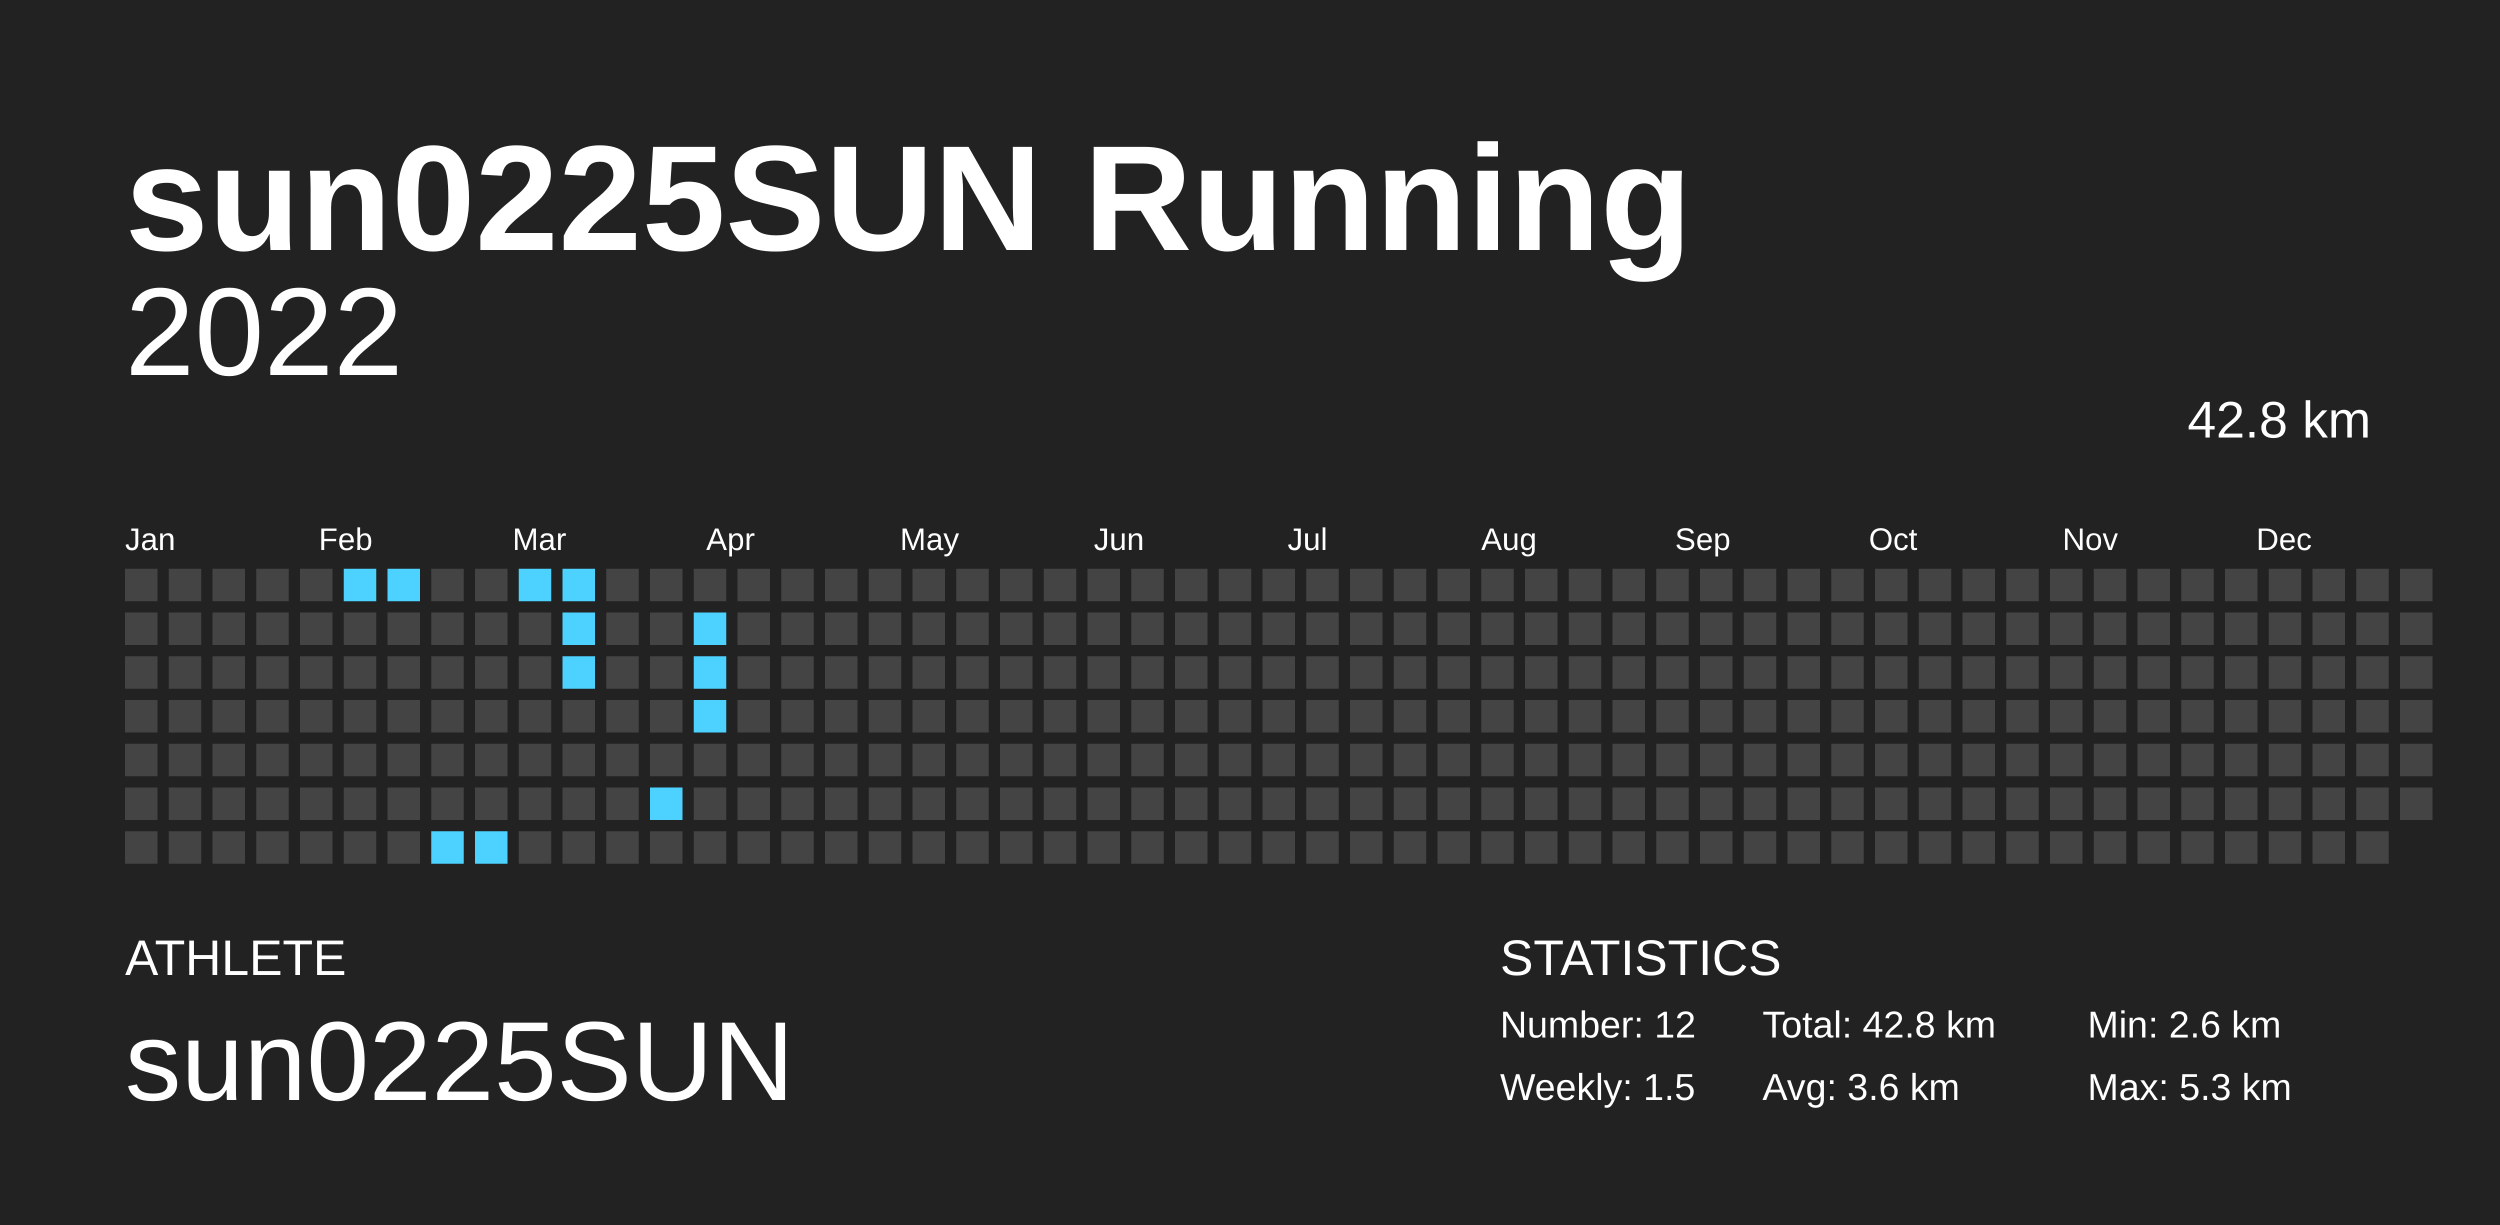
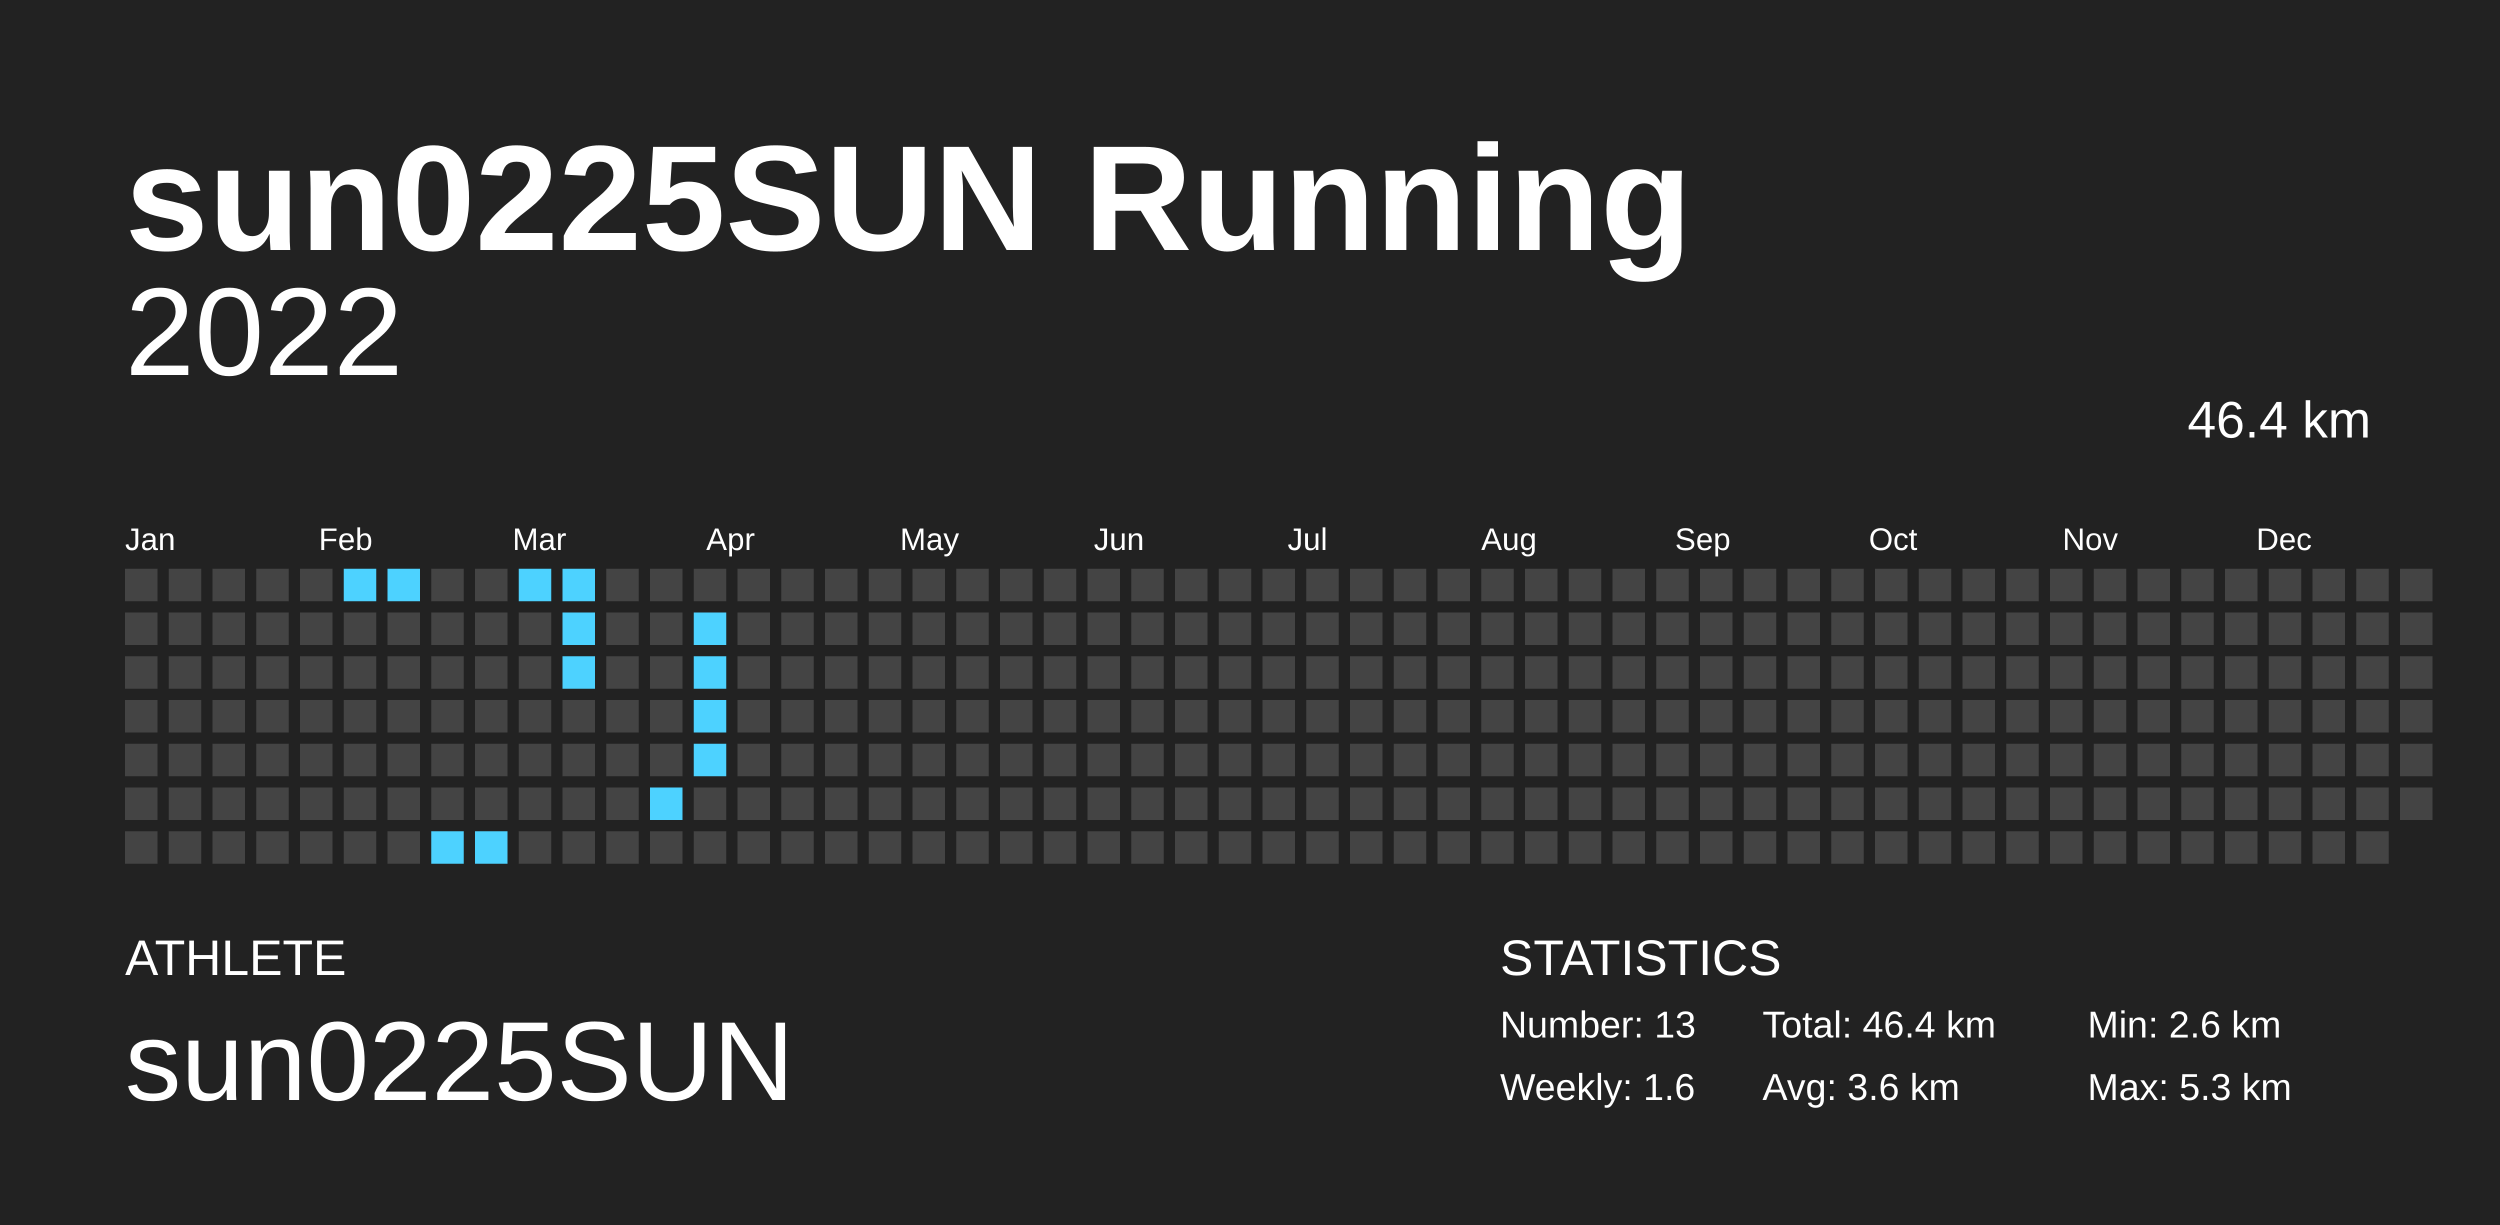
<svg xmlns="http://www.w3.org/2000/svg" baseProfile="full" height="98mm" version="1.1" viewBox="0,0,200,98" width="200mm">
  <defs />
  <rect fill="#222222" height="98" width="200" x="0" y="0" />
  <text fill="#FFFFFF" style="font-size:12px; font-family:Arial; font-weight:bold;" x="10" y="20">sun0225SUN Running</text>
  <text fill="#FFFFFF" style="font-size:4px; font-family:Arial" x="10" y="78">ATHLETE</text>
  <text fill="#FFFFFF" style="font-size:9px; font-family:Arial" x="10" y="88">sun0225SUN</text>
  <text fill="#FFFFFF" style="font-size:4px; font-family:Arial" x="120" y="78">STATISTICS</text>
-   <text fill="#FFFFFF" style="font-size:3px; font-family:Arial" x="120" y="83">Number: 12</text>
-   <text fill="#FFFFFF" style="font-size:3px; font-family:Arial" x="120" y="88">Weekly: 1.5</text>
-   <text fill="#FFFFFF" style="font-size:3px; font-family:Arial" x="141" y="83">Total: 42.8 km</text>
+   <text fill="#FFFFFF" style="font-size:3px; font-family:Arial" x="120" y="83">Number: 13</text>
+   <text fill="#FFFFFF" style="font-size:3px; font-family:Arial" x="120" y="88">Weekly: 1.6</text>
+   <text fill="#FFFFFF" style="font-size:3px; font-family:Arial" x="141" y="83">Total: 46.4 km</text>
  <text fill="#FFFFFF" style="font-size:3px; font-family:Arial" x="141" y="88">Avg: 3.6 km</text>
  <text fill="#FFFFFF" style="font-size:3px; font-family:Arial" x="167" y="83">Min: 2.6 km</text>
  <text fill="#FFFFFF" style="font-size:3px; font-family:Arial" x="167" y="88">Max: 5.3 km</text>
  <text alignment-baseline="hanging" fill="#FFFFFF" style="font-size:10.0px; font-family:Arial;" x="10" y="30">2022</text>
-   <text alignment-baseline="hanging" fill="#FFFFFF" style="font-size:4.125px; font-family:Arial;" x="175" y="35">42.8 km</text>
+   <text alignment-baseline="hanging" fill="#FFFFFF" style="font-size:4.125px; font-family:Arial;" x="175" y="35">46.4 km</text>
  <text fill="#FFFFFF" style="font-size:2.5px; font-family:Arial" x="10.0" y="44">Jan</text>
  <text fill="#FFFFFF" style="font-size:2.5px; font-family:Arial" x="25.5" y="44">Feb</text>
  <text fill="#FFFFFF" style="font-size:2.5px; font-family:Arial" x="41.0" y="44">Mar</text>
  <text fill="#FFFFFF" style="font-size:2.5px; font-family:Arial" x="56.5" y="44">Apr</text>
  <text fill="#FFFFFF" style="font-size:2.5px; font-family:Arial" x="72.0" y="44">May</text>
  <text fill="#FFFFFF" style="font-size:2.5px; font-family:Arial" x="87.5" y="44">Jun</text>
  <text fill="#FFFFFF" style="font-size:2.5px; font-family:Arial" x="103.0" y="44">Jul</text>
  <text fill="#FFFFFF" style="font-size:2.5px; font-family:Arial" x="118.5" y="44">Aug</text>
  <text fill="#FFFFFF" style="font-size:2.5px; font-family:Arial" x="134.0" y="44">Sep</text>
  <text fill="#FFFFFF" style="font-size:2.5px; font-family:Arial" x="149.5" y="44">Oct</text>
  <text fill="#FFFFFF" style="font-size:2.5px; font-family:Arial" x="165.0" y="44">Nov</text>
  <text fill="#FFFFFF" style="font-size:2.5px; font-family:Arial" x="180.5" y="44">Dec</text>
  <rect fill="#444444" height="2.6" width="2.6" x="10.0" y="45.5" />
  <rect fill="#444444" height="2.6" width="2.6" x="10.0" y="49.0" />
  <rect fill="#444444" height="2.6" width="2.6" x="10.0" y="52.5" />
  <rect fill="#444444" height="2.6" width="2.6" x="10.0" y="56.0" />
  <rect fill="#444444" height="2.6" width="2.6" x="10.0" y="59.5" />
  <rect fill="#444444" height="2.6" width="2.6" x="10.0" y="63.0" />
  <rect fill="#444444" height="2.6" width="2.6" x="10.0" y="66.5" />
  <rect fill="#444444" height="2.6" width="2.6" x="13.5" y="45.5" />
  <rect fill="#444444" height="2.6" width="2.6" x="13.5" y="49.0" />
  <rect fill="#444444" height="2.6" width="2.6" x="13.5" y="52.5" />
  <rect fill="#444444" height="2.6" width="2.6" x="13.5" y="56.0" />
  <rect fill="#444444" height="2.6" width="2.6" x="13.5" y="59.5" />
  <rect fill="#444444" height="2.6" width="2.6" x="13.5" y="63.0" />
  <rect fill="#444444" height="2.6" width="2.6" x="13.5" y="66.5" />
  <rect fill="#444444" height="2.6" width="2.6" x="17.0" y="45.5" />
  <rect fill="#444444" height="2.6" width="2.6" x="17.0" y="49.0" />
  <rect fill="#444444" height="2.6" width="2.6" x="17.0" y="52.5" />
  <rect fill="#444444" height="2.6" width="2.6" x="17.0" y="56.0" />
  <rect fill="#444444" height="2.6" width="2.6" x="17.0" y="59.5" />
  <rect fill="#444444" height="2.6" width="2.6" x="17.0" y="63.0" />
  <rect fill="#444444" height="2.6" width="2.6" x="17.0" y="66.5" />
  <rect fill="#444444" height="2.6" width="2.6" x="20.5" y="45.5" />
  <rect fill="#444444" height="2.6" width="2.6" x="20.5" y="49.0" />
  <rect fill="#444444" height="2.6" width="2.6" x="20.5" y="52.5" />
  <rect fill="#444444" height="2.6" width="2.6" x="20.5" y="56.0" />
  <rect fill="#444444" height="2.6" width="2.6" x="20.5" y="59.5" />
  <rect fill="#444444" height="2.6" width="2.6" x="20.5" y="63.0" />
  <rect fill="#444444" height="2.6" width="2.6" x="20.5" y="66.5" />
  <rect fill="#444444" height="2.6" width="2.6" x="24.0" y="45.5" />
  <rect fill="#444444" height="2.6" width="2.6" x="24.0" y="49.0" />
  <rect fill="#444444" height="2.6" width="2.6" x="24.0" y="52.5" />
  <rect fill="#444444" height="2.6" width="2.6" x="24.0" y="56.0" />
  <rect fill="#444444" height="2.6" width="2.6" x="24.0" y="59.5" />
  <rect fill="#444444" height="2.6" width="2.6" x="24.0" y="63.0" />
  <rect fill="#444444" height="2.6" width="2.6" x="24.0" y="66.5" />
  <rect fill="#4dd2ff" height="2.6" width="2.6" x="27.5" y="45.5" />
  <rect fill="#444444" height="2.6" width="2.6" x="27.5" y="49.0" />
  <rect fill="#444444" height="2.6" width="2.6" x="27.5" y="52.5" />
  <rect fill="#444444" height="2.6" width="2.6" x="27.5" y="56.0" />
  <rect fill="#444444" height="2.6" width="2.6" x="27.5" y="59.5" />
  <rect fill="#444444" height="2.6" width="2.6" x="27.5" y="63.0" />
  <rect fill="#444444" height="2.6" width="2.6" x="27.5" y="66.5" />
  <rect fill="#4dd2ff" height="2.6" width="2.6" x="31.0" y="45.5" />
  <rect fill="#444444" height="2.6" width="2.6" x="31.0" y="49.0" />
  <rect fill="#444444" height="2.6" width="2.6" x="31.0" y="52.5" />
  <rect fill="#444444" height="2.6" width="2.6" x="31.0" y="56.0" />
  <rect fill="#444444" height="2.6" width="2.6" x="31.0" y="59.5" />
  <rect fill="#444444" height="2.6" width="2.6" x="31.0" y="63.0" />
  <rect fill="#444444" height="2.6" width="2.6" x="31.0" y="66.5" />
  <rect fill="#444444" height="2.6" width="2.6" x="34.5" y="45.5" />
  <rect fill="#444444" height="2.6" width="2.6" x="34.5" y="49.0" />
  <rect fill="#444444" height="2.6" width="2.6" x="34.5" y="52.5" />
  <rect fill="#444444" height="2.6" width="2.6" x="34.5" y="56.0" />
  <rect fill="#444444" height="2.6" width="2.6" x="34.5" y="59.5" />
  <rect fill="#444444" height="2.6" width="2.6" x="34.5" y="63.0" />
  <rect fill="#4dd2ff" height="2.6" width="2.6" x="34.5" y="66.5" />
  <rect fill="#444444" height="2.6" width="2.6" x="38.0" y="45.5" />
  <rect fill="#444444" height="2.6" width="2.6" x="38.0" y="49.0" />
  <rect fill="#444444" height="2.6" width="2.6" x="38.0" y="52.5" />
  <rect fill="#444444" height="2.6" width="2.6" x="38.0" y="56.0" />
  <rect fill="#444444" height="2.6" width="2.6" x="38.0" y="59.5" />
  <rect fill="#444444" height="2.6" width="2.6" x="38.0" y="63.0" />
  <rect fill="#4dd2ff" height="2.6" width="2.6" x="38.0" y="66.5" />
  <rect fill="#4dd2ff" height="2.6" width="2.6" x="41.5" y="45.5" />
  <rect fill="#444444" height="2.6" width="2.6" x="41.5" y="49.0" />
  <rect fill="#444444" height="2.6" width="2.6" x="41.5" y="52.5" />
  <rect fill="#444444" height="2.6" width="2.6" x="41.5" y="56.0" />
  <rect fill="#444444" height="2.6" width="2.6" x="41.5" y="59.5" />
  <rect fill="#444444" height="2.6" width="2.6" x="41.5" y="63.0" />
  <rect fill="#444444" height="2.6" width="2.6" x="41.5" y="66.5" />
  <rect fill="#4dd2ff" height="2.6" width="2.6" x="45.0" y="45.5" />
  <rect fill="#4dd2ff" height="2.6" width="2.6" x="45.0" y="49.0" />
  <rect fill="#4dd2ff" height="2.6" width="2.6" x="45.0" y="52.5" />
  <rect fill="#444444" height="2.6" width="2.6" x="45.0" y="56.0" />
  <rect fill="#444444" height="2.6" width="2.6" x="45.0" y="59.5" />
  <rect fill="#444444" height="2.6" width="2.6" x="45.0" y="63.0" />
  <rect fill="#444444" height="2.6" width="2.6" x="45.0" y="66.5" />
  <rect fill="#444444" height="2.6" width="2.6" x="48.5" y="45.5" />
  <rect fill="#444444" height="2.6" width="2.6" x="48.5" y="49.0" />
  <rect fill="#444444" height="2.6" width="2.6" x="48.5" y="52.5" />
  <rect fill="#444444" height="2.6" width="2.6" x="48.5" y="56.0" />
  <rect fill="#444444" height="2.6" width="2.6" x="48.5" y="59.5" />
  <rect fill="#444444" height="2.6" width="2.6" x="48.5" y="63.0" />
  <rect fill="#444444" height="2.6" width="2.6" x="48.5" y="66.5" />
  <rect fill="#444444" height="2.6" width="2.6" x="52.0" y="45.5" />
  <rect fill="#444444" height="2.6" width="2.6" x="52.0" y="49.0" />
  <rect fill="#444444" height="2.6" width="2.6" x="52.0" y="52.5" />
  <rect fill="#444444" height="2.6" width="2.6" x="52.0" y="56.0" />
  <rect fill="#444444" height="2.6" width="2.6" x="52.0" y="59.5" />
  <rect fill="#4dd2ff" height="2.6" width="2.6" x="52.0" y="63.0" />
  <rect fill="#444444" height="2.6" width="2.6" x="52.0" y="66.5" />
  <rect fill="#444444" height="2.6" width="2.6" x="55.5" y="45.5" />
  <rect fill="#4dd2ff" height="2.6" width="2.6" x="55.5" y="49.0" />
  <rect fill="#4dd2ff" height="2.6" width="2.6" x="55.5" y="52.5" />
  <rect fill="#4dd2ff" height="2.6" width="2.6" x="55.5" y="56.0" />
-   <rect fill="#444444" height="2.6" width="2.6" x="55.5" y="59.5" />
+   <rect fill="#4dd2ff" height="2.6" width="2.6" x="55.5" y="59.5" />
  <rect fill="#444444" height="2.6" width="2.6" x="55.5" y="63.0" />
  <rect fill="#444444" height="2.6" width="2.6" x="55.5" y="66.5" />
  <rect fill="#444444" height="2.6" width="2.6" x="59.0" y="45.5" />
  <rect fill="#444444" height="2.6" width="2.6" x="59.0" y="49.0" />
  <rect fill="#444444" height="2.6" width="2.6" x="59.0" y="52.5" />
  <rect fill="#444444" height="2.6" width="2.6" x="59.0" y="56.0" />
  <rect fill="#444444" height="2.6" width="2.6" x="59.0" y="59.5" />
  <rect fill="#444444" height="2.6" width="2.6" x="59.0" y="63.0" />
  <rect fill="#444444" height="2.6" width="2.6" x="59.0" y="66.5" />
  <rect fill="#444444" height="2.6" width="2.6" x="62.5" y="45.5" />
  <rect fill="#444444" height="2.6" width="2.6" x="62.5" y="49.0" />
  <rect fill="#444444" height="2.6" width="2.6" x="62.5" y="52.5" />
  <rect fill="#444444" height="2.6" width="2.6" x="62.5" y="56.0" />
  <rect fill="#444444" height="2.6" width="2.6" x="62.5" y="59.5" />
  <rect fill="#444444" height="2.6" width="2.6" x="62.5" y="63.0" />
  <rect fill="#444444" height="2.6" width="2.6" x="62.5" y="66.5" />
  <rect fill="#444444" height="2.6" width="2.6" x="66.0" y="45.5" />
  <rect fill="#444444" height="2.6" width="2.6" x="66.0" y="49.0" />
  <rect fill="#444444" height="2.6" width="2.6" x="66.0" y="52.5" />
  <rect fill="#444444" height="2.6" width="2.6" x="66.0" y="56.0" />
  <rect fill="#444444" height="2.6" width="2.6" x="66.0" y="59.5" />
  <rect fill="#444444" height="2.6" width="2.6" x="66.0" y="63.0" />
  <rect fill="#444444" height="2.6" width="2.6" x="66.0" y="66.5" />
  <rect fill="#444444" height="2.6" width="2.6" x="69.5" y="45.5" />
  <rect fill="#444444" height="2.6" width="2.6" x="69.5" y="49.0" />
  <rect fill="#444444" height="2.6" width="2.6" x="69.5" y="52.5" />
  <rect fill="#444444" height="2.6" width="2.6" x="69.5" y="56.0" />
  <rect fill="#444444" height="2.6" width="2.6" x="69.5" y="59.5" />
  <rect fill="#444444" height="2.6" width="2.6" x="69.5" y="63.0" />
  <rect fill="#444444" height="2.6" width="2.6" x="69.5" y="66.5" />
  <rect fill="#444444" height="2.6" width="2.6" x="73.0" y="45.5" />
  <rect fill="#444444" height="2.6" width="2.6" x="73.0" y="49.0" />
  <rect fill="#444444" height="2.6" width="2.6" x="73.0" y="52.5" />
  <rect fill="#444444" height="2.6" width="2.6" x="73.0" y="56.0" />
  <rect fill="#444444" height="2.6" width="2.6" x="73.0" y="59.5" />
  <rect fill="#444444" height="2.6" width="2.6" x="73.0" y="63.0" />
  <rect fill="#444444" height="2.6" width="2.6" x="73.0" y="66.5" />
  <rect fill="#444444" height="2.6" width="2.6" x="76.5" y="45.5" />
  <rect fill="#444444" height="2.6" width="2.6" x="76.5" y="49.0" />
  <rect fill="#444444" height="2.6" width="2.6" x="76.5" y="52.5" />
  <rect fill="#444444" height="2.6" width="2.6" x="76.5" y="56.0" />
  <rect fill="#444444" height="2.6" width="2.6" x="76.5" y="59.5" />
  <rect fill="#444444" height="2.6" width="2.6" x="76.5" y="63.0" />
  <rect fill="#444444" height="2.6" width="2.6" x="76.5" y="66.5" />
  <rect fill="#444444" height="2.6" width="2.6" x="80.0" y="45.5" />
  <rect fill="#444444" height="2.6" width="2.6" x="80.0" y="49.0" />
  <rect fill="#444444" height="2.6" width="2.6" x="80.0" y="52.5" />
  <rect fill="#444444" height="2.6" width="2.6" x="80.0" y="56.0" />
  <rect fill="#444444" height="2.6" width="2.6" x="80.0" y="59.5" />
  <rect fill="#444444" height="2.6" width="2.6" x="80.0" y="63.0" />
  <rect fill="#444444" height="2.6" width="2.6" x="80.0" y="66.5" />
  <rect fill="#444444" height="2.6" width="2.6" x="83.5" y="45.5" />
  <rect fill="#444444" height="2.6" width="2.6" x="83.5" y="49.0" />
  <rect fill="#444444" height="2.6" width="2.6" x="83.5" y="52.5" />
  <rect fill="#444444" height="2.6" width="2.6" x="83.5" y="56.0" />
  <rect fill="#444444" height="2.6" width="2.6" x="83.5" y="59.5" />
  <rect fill="#444444" height="2.6" width="2.6" x="83.5" y="63.0" />
  <rect fill="#444444" height="2.6" width="2.6" x="83.5" y="66.5" />
  <rect fill="#444444" height="2.6" width="2.6" x="87.0" y="45.5" />
  <rect fill="#444444" height="2.6" width="2.6" x="87.0" y="49.0" />
  <rect fill="#444444" height="2.6" width="2.6" x="87.0" y="52.5" />
  <rect fill="#444444" height="2.6" width="2.6" x="87.0" y="56.0" />
  <rect fill="#444444" height="2.6" width="2.6" x="87.0" y="59.5" />
  <rect fill="#444444" height="2.6" width="2.6" x="87.0" y="63.0" />
  <rect fill="#444444" height="2.6" width="2.6" x="87.0" y="66.5" />
  <rect fill="#444444" height="2.6" width="2.6" x="90.5" y="45.5" />
  <rect fill="#444444" height="2.6" width="2.6" x="90.5" y="49.0" />
  <rect fill="#444444" height="2.6" width="2.6" x="90.5" y="52.5" />
  <rect fill="#444444" height="2.6" width="2.6" x="90.5" y="56.0" />
  <rect fill="#444444" height="2.6" width="2.6" x="90.5" y="59.5" />
  <rect fill="#444444" height="2.6" width="2.6" x="90.5" y="63.0" />
  <rect fill="#444444" height="2.6" width="2.6" x="90.5" y="66.5" />
  <rect fill="#444444" height="2.6" width="2.6" x="94.0" y="45.5" />
  <rect fill="#444444" height="2.6" width="2.6" x="94.0" y="49.0" />
  <rect fill="#444444" height="2.6" width="2.6" x="94.0" y="52.5" />
  <rect fill="#444444" height="2.6" width="2.6" x="94.0" y="56.0" />
  <rect fill="#444444" height="2.6" width="2.6" x="94.0" y="59.5" />
  <rect fill="#444444" height="2.6" width="2.6" x="94.0" y="63.0" />
  <rect fill="#444444" height="2.6" width="2.6" x="94.0" y="66.5" />
  <rect fill="#444444" height="2.6" width="2.6" x="97.5" y="45.5" />
  <rect fill="#444444" height="2.6" width="2.6" x="97.5" y="49.0" />
  <rect fill="#444444" height="2.6" width="2.6" x="97.5" y="52.5" />
  <rect fill="#444444" height="2.6" width="2.6" x="97.5" y="56.0" />
  <rect fill="#444444" height="2.6" width="2.6" x="97.5" y="59.5" />
  <rect fill="#444444" height="2.6" width="2.6" x="97.5" y="63.0" />
  <rect fill="#444444" height="2.6" width="2.6" x="97.5" y="66.5" />
  <rect fill="#444444" height="2.6" width="2.6" x="101.0" y="45.5" />
  <rect fill="#444444" height="2.6" width="2.6" x="101.0" y="49.0" />
  <rect fill="#444444" height="2.6" width="2.6" x="101.0" y="52.5" />
  <rect fill="#444444" height="2.6" width="2.6" x="101.0" y="56.0" />
  <rect fill="#444444" height="2.6" width="2.6" x="101.0" y="59.5" />
  <rect fill="#444444" height="2.6" width="2.6" x="101.0" y="63.0" />
  <rect fill="#444444" height="2.6" width="2.6" x="101.0" y="66.5" />
  <rect fill="#444444" height="2.6" width="2.6" x="104.5" y="45.5" />
  <rect fill="#444444" height="2.6" width="2.6" x="104.5" y="49.0" />
  <rect fill="#444444" height="2.6" width="2.6" x="104.5" y="52.5" />
  <rect fill="#444444" height="2.6" width="2.6" x="104.5" y="56.0" />
  <rect fill="#444444" height="2.6" width="2.6" x="104.5" y="59.5" />
  <rect fill="#444444" height="2.6" width="2.6" x="104.5" y="63.0" />
  <rect fill="#444444" height="2.6" width="2.6" x="104.5" y="66.5" />
  <rect fill="#444444" height="2.6" width="2.6" x="108.0" y="45.5" />
  <rect fill="#444444" height="2.6" width="2.6" x="108.0" y="49.0" />
  <rect fill="#444444" height="2.6" width="2.6" x="108.0" y="52.5" />
  <rect fill="#444444" height="2.6" width="2.6" x="108.0" y="56.0" />
  <rect fill="#444444" height="2.6" width="2.6" x="108.0" y="59.5" />
  <rect fill="#444444" height="2.6" width="2.6" x="108.0" y="63.0" />
  <rect fill="#444444" height="2.6" width="2.6" x="108.0" y="66.5" />
  <rect fill="#444444" height="2.6" width="2.6" x="111.5" y="45.5" />
  <rect fill="#444444" height="2.6" width="2.6" x="111.5" y="49.0" />
  <rect fill="#444444" height="2.6" width="2.6" x="111.5" y="52.5" />
  <rect fill="#444444" height="2.6" width="2.6" x="111.5" y="56.0" />
  <rect fill="#444444" height="2.6" width="2.6" x="111.5" y="59.5" />
  <rect fill="#444444" height="2.6" width="2.6" x="111.5" y="63.0" />
  <rect fill="#444444" height="2.6" width="2.6" x="111.5" y="66.5" />
  <rect fill="#444444" height="2.6" width="2.6" x="115.0" y="45.5" />
  <rect fill="#444444" height="2.6" width="2.6" x="115.0" y="49.0" />
  <rect fill="#444444" height="2.6" width="2.6" x="115.0" y="52.5" />
  <rect fill="#444444" height="2.6" width="2.6" x="115.0" y="56.0" />
  <rect fill="#444444" height="2.6" width="2.6" x="115.0" y="59.5" />
  <rect fill="#444444" height="2.6" width="2.6" x="115.0" y="63.0" />
  <rect fill="#444444" height="2.6" width="2.6" x="115.0" y="66.5" />
  <rect fill="#444444" height="2.6" width="2.6" x="118.5" y="45.5" />
  <rect fill="#444444" height="2.6" width="2.6" x="118.5" y="49.0" />
  <rect fill="#444444" height="2.6" width="2.6" x="118.5" y="52.5" />
  <rect fill="#444444" height="2.6" width="2.6" x="118.5" y="56.0" />
  <rect fill="#444444" height="2.6" width="2.6" x="118.5" y="59.5" />
  <rect fill="#444444" height="2.6" width="2.6" x="118.5" y="63.0" />
  <rect fill="#444444" height="2.6" width="2.6" x="118.5" y="66.5" />
  <rect fill="#444444" height="2.6" width="2.6" x="122.0" y="45.5" />
  <rect fill="#444444" height="2.6" width="2.6" x="122.0" y="49.0" />
  <rect fill="#444444" height="2.6" width="2.6" x="122.0" y="52.5" />
  <rect fill="#444444" height="2.6" width="2.6" x="122.0" y="56.0" />
  <rect fill="#444444" height="2.6" width="2.6" x="122.0" y="59.5" />
  <rect fill="#444444" height="2.6" width="2.6" x="122.0" y="63.0" />
  <rect fill="#444444" height="2.6" width="2.6" x="122.0" y="66.5" />
  <rect fill="#444444" height="2.6" width="2.6" x="125.5" y="45.5" />
  <rect fill="#444444" height="2.6" width="2.6" x="125.5" y="49.0" />
  <rect fill="#444444" height="2.6" width="2.6" x="125.5" y="52.5" />
  <rect fill="#444444" height="2.6" width="2.6" x="125.5" y="56.0" />
  <rect fill="#444444" height="2.6" width="2.6" x="125.5" y="59.5" />
  <rect fill="#444444" height="2.6" width="2.6" x="125.5" y="63.0" />
  <rect fill="#444444" height="2.6" width="2.6" x="125.5" y="66.5" />
  <rect fill="#444444" height="2.6" width="2.6" x="129.0" y="45.5" />
  <rect fill="#444444" height="2.6" width="2.6" x="129.0" y="49.0" />
  <rect fill="#444444" height="2.6" width="2.6" x="129.0" y="52.5" />
  <rect fill="#444444" height="2.6" width="2.6" x="129.0" y="56.0" />
  <rect fill="#444444" height="2.6" width="2.6" x="129.0" y="59.5" />
  <rect fill="#444444" height="2.6" width="2.6" x="129.0" y="63.0" />
  <rect fill="#444444" height="2.6" width="2.6" x="129.0" y="66.5" />
  <rect fill="#444444" height="2.6" width="2.6" x="132.5" y="45.5" />
  <rect fill="#444444" height="2.6" width="2.6" x="132.5" y="49.0" />
  <rect fill="#444444" height="2.6" width="2.6" x="132.5" y="52.5" />
  <rect fill="#444444" height="2.6" width="2.6" x="132.5" y="56.0" />
  <rect fill="#444444" height="2.6" width="2.6" x="132.5" y="59.5" />
  <rect fill="#444444" height="2.6" width="2.6" x="132.5" y="63.0" />
  <rect fill="#444444" height="2.6" width="2.6" x="132.5" y="66.5" />
  <rect fill="#444444" height="2.6" width="2.6" x="136.0" y="45.5" />
  <rect fill="#444444" height="2.6" width="2.6" x="136.0" y="49.0" />
  <rect fill="#444444" height="2.6" width="2.6" x="136.0" y="52.5" />
  <rect fill="#444444" height="2.6" width="2.6" x="136.0" y="56.0" />
  <rect fill="#444444" height="2.6" width="2.6" x="136.0" y="59.5" />
  <rect fill="#444444" height="2.6" width="2.6" x="136.0" y="63.0" />
  <rect fill="#444444" height="2.6" width="2.6" x="136.0" y="66.5" />
  <rect fill="#444444" height="2.6" width="2.6" x="139.5" y="45.5" />
  <rect fill="#444444" height="2.6" width="2.6" x="139.5" y="49.0" />
  <rect fill="#444444" height="2.6" width="2.6" x="139.5" y="52.5" />
  <rect fill="#444444" height="2.6" width="2.6" x="139.5" y="56.0" />
  <rect fill="#444444" height="2.6" width="2.6" x="139.5" y="59.5" />
  <rect fill="#444444" height="2.6" width="2.6" x="139.5" y="63.0" />
  <rect fill="#444444" height="2.6" width="2.6" x="139.5" y="66.5" />
  <rect fill="#444444" height="2.6" width="2.6" x="143.0" y="45.5" />
  <rect fill="#444444" height="2.6" width="2.6" x="143.0" y="49.0" />
  <rect fill="#444444" height="2.6" width="2.6" x="143.0" y="52.5" />
  <rect fill="#444444" height="2.6" width="2.6" x="143.0" y="56.0" />
  <rect fill="#444444" height="2.6" width="2.6" x="143.0" y="59.5" />
  <rect fill="#444444" height="2.6" width="2.6" x="143.0" y="63.0" />
  <rect fill="#444444" height="2.6" width="2.6" x="143.0" y="66.5" />
  <rect fill="#444444" height="2.6" width="2.6" x="146.5" y="45.5" />
  <rect fill="#444444" height="2.6" width="2.6" x="146.5" y="49.0" />
  <rect fill="#444444" height="2.6" width="2.6" x="146.5" y="52.5" />
  <rect fill="#444444" height="2.6" width="2.6" x="146.5" y="56.0" />
  <rect fill="#444444" height="2.6" width="2.6" x="146.5" y="59.5" />
  <rect fill="#444444" height="2.6" width="2.6" x="146.5" y="63.0" />
  <rect fill="#444444" height="2.6" width="2.6" x="146.5" y="66.5" />
  <rect fill="#444444" height="2.6" width="2.6" x="150.0" y="45.5" />
  <rect fill="#444444" height="2.6" width="2.6" x="150.0" y="49.0" />
  <rect fill="#444444" height="2.6" width="2.6" x="150.0" y="52.5" />
  <rect fill="#444444" height="2.6" width="2.6" x="150.0" y="56.0" />
  <rect fill="#444444" height="2.6" width="2.6" x="150.0" y="59.5" />
  <rect fill="#444444" height="2.6" width="2.6" x="150.0" y="63.0" />
  <rect fill="#444444" height="2.6" width="2.6" x="150.0" y="66.5" />
  <rect fill="#444444" height="2.6" width="2.6" x="153.5" y="45.5" />
  <rect fill="#444444" height="2.6" width="2.6" x="153.5" y="49.0" />
  <rect fill="#444444" height="2.6" width="2.6" x="153.5" y="52.5" />
  <rect fill="#444444" height="2.6" width="2.6" x="153.5" y="56.0" />
  <rect fill="#444444" height="2.6" width="2.6" x="153.5" y="59.5" />
  <rect fill="#444444" height="2.6" width="2.6" x="153.5" y="63.0" />
  <rect fill="#444444" height="2.6" width="2.6" x="153.5" y="66.5" />
  <rect fill="#444444" height="2.6" width="2.6" x="157.0" y="45.5" />
  <rect fill="#444444" height="2.6" width="2.6" x="157.0" y="49.0" />
  <rect fill="#444444" height="2.6" width="2.6" x="157.0" y="52.5" />
  <rect fill="#444444" height="2.6" width="2.6" x="157.0" y="56.0" />
  <rect fill="#444444" height="2.6" width="2.6" x="157.0" y="59.5" />
  <rect fill="#444444" height="2.6" width="2.6" x="157.0" y="63.0" />
  <rect fill="#444444" height="2.6" width="2.6" x="157.0" y="66.5" />
  <rect fill="#444444" height="2.6" width="2.6" x="160.5" y="45.5" />
  <rect fill="#444444" height="2.6" width="2.6" x="160.5" y="49.0" />
  <rect fill="#444444" height="2.6" width="2.6" x="160.5" y="52.5" />
  <rect fill="#444444" height="2.6" width="2.6" x="160.5" y="56.0" />
  <rect fill="#444444" height="2.6" width="2.6" x="160.5" y="59.5" />
  <rect fill="#444444" height="2.6" width="2.6" x="160.5" y="63.0" />
  <rect fill="#444444" height="2.6" width="2.6" x="160.5" y="66.5" />
  <rect fill="#444444" height="2.6" width="2.6" x="164.0" y="45.5" />
  <rect fill="#444444" height="2.6" width="2.6" x="164.0" y="49.0" />
  <rect fill="#444444" height="2.6" width="2.6" x="164.0" y="52.5" />
  <rect fill="#444444" height="2.6" width="2.6" x="164.0" y="56.0" />
  <rect fill="#444444" height="2.6" width="2.6" x="164.0" y="59.5" />
  <rect fill="#444444" height="2.6" width="2.6" x="164.0" y="63.0" />
  <rect fill="#444444" height="2.6" width="2.6" x="164.0" y="66.5" />
  <rect fill="#444444" height="2.6" width="2.6" x="167.5" y="45.5" />
  <rect fill="#444444" height="2.6" width="2.6" x="167.5" y="49.0" />
  <rect fill="#444444" height="2.6" width="2.6" x="167.5" y="52.5" />
  <rect fill="#444444" height="2.6" width="2.6" x="167.5" y="56.0" />
  <rect fill="#444444" height="2.6" width="2.6" x="167.5" y="59.5" />
  <rect fill="#444444" height="2.6" width="2.6" x="167.5" y="63.0" />
  <rect fill="#444444" height="2.6" width="2.6" x="167.5" y="66.5" />
  <rect fill="#444444" height="2.6" width="2.6" x="171.0" y="45.5" />
  <rect fill="#444444" height="2.6" width="2.6" x="171.0" y="49.0" />
  <rect fill="#444444" height="2.6" width="2.6" x="171.0" y="52.5" />
  <rect fill="#444444" height="2.6" width="2.6" x="171.0" y="56.0" />
  <rect fill="#444444" height="2.6" width="2.6" x="171.0" y="59.5" />
  <rect fill="#444444" height="2.6" width="2.6" x="171.0" y="63.0" />
  <rect fill="#444444" height="2.6" width="2.6" x="171.0" y="66.5" />
  <rect fill="#444444" height="2.6" width="2.6" x="174.5" y="45.5" />
  <rect fill="#444444" height="2.6" width="2.6" x="174.5" y="49.0" />
  <rect fill="#444444" height="2.6" width="2.6" x="174.5" y="52.5" />
  <rect fill="#444444" height="2.6" width="2.6" x="174.5" y="56.0" />
  <rect fill="#444444" height="2.6" width="2.6" x="174.5" y="59.5" />
  <rect fill="#444444" height="2.6" width="2.6" x="174.5" y="63.0" />
  <rect fill="#444444" height="2.6" width="2.6" x="174.5" y="66.5" />
  <rect fill="#444444" height="2.6" width="2.6" x="178.0" y="45.5" />
  <rect fill="#444444" height="2.6" width="2.6" x="178.0" y="49.0" />
  <rect fill="#444444" height="2.6" width="2.6" x="178.0" y="52.5" />
  <rect fill="#444444" height="2.6" width="2.6" x="178.0" y="56.0" />
  <rect fill="#444444" height="2.6" width="2.6" x="178.0" y="59.5" />
  <rect fill="#444444" height="2.6" width="2.6" x="178.0" y="63.0" />
  <rect fill="#444444" height="2.6" width="2.6" x="178.0" y="66.5" />
  <rect fill="#444444" height="2.6" width="2.6" x="181.5" y="45.5" />
  <rect fill="#444444" height="2.6" width="2.6" x="181.5" y="49.0" />
  <rect fill="#444444" height="2.6" width="2.6" x="181.5" y="52.5" />
  <rect fill="#444444" height="2.6" width="2.6" x="181.5" y="56.0" />
  <rect fill="#444444" height="2.6" width="2.6" x="181.5" y="59.5" />
  <rect fill="#444444" height="2.6" width="2.6" x="181.5" y="63.0" />
  <rect fill="#444444" height="2.6" width="2.6" x="181.5" y="66.5" />
  <rect fill="#444444" height="2.6" width="2.6" x="185.0" y="45.5" />
  <rect fill="#444444" height="2.6" width="2.6" x="185.0" y="49.0" />
  <rect fill="#444444" height="2.6" width="2.6" x="185.0" y="52.5" />
  <rect fill="#444444" height="2.6" width="2.6" x="185.0" y="56.0" />
  <rect fill="#444444" height="2.6" width="2.6" x="185.0" y="59.5" />
  <rect fill="#444444" height="2.6" width="2.6" x="185.0" y="63.0" />
  <rect fill="#444444" height="2.6" width="2.6" x="185.0" y="66.5" />
  <rect fill="#444444" height="2.6" width="2.6" x="188.5" y="45.5" />
  <rect fill="#444444" height="2.6" width="2.6" x="188.5" y="49.0" />
  <rect fill="#444444" height="2.6" width="2.6" x="188.5" y="52.5" />
  <rect fill="#444444" height="2.6" width="2.6" x="188.5" y="56.0" />
  <rect fill="#444444" height="2.6" width="2.6" x="188.5" y="59.5" />
  <rect fill="#444444" height="2.6" width="2.6" x="188.5" y="63.0" />
  <rect fill="#444444" height="2.6" width="2.6" x="188.5" y="66.5" />
  <rect fill="#444444" height="2.6" width="2.6" x="192.0" y="45.5" />
  <rect fill="#444444" height="2.6" width="2.6" x="192.0" y="49.0" />
  <rect fill="#444444" height="2.6" width="2.6" x="192.0" y="52.5" />
  <rect fill="#444444" height="2.6" width="2.6" x="192.0" y="56.0" />
  <rect fill="#444444" height="2.6" width="2.6" x="192.0" y="59.5" />
  <rect fill="#444444" height="2.6" width="2.6" x="192.0" y="63.0" />
</svg>
